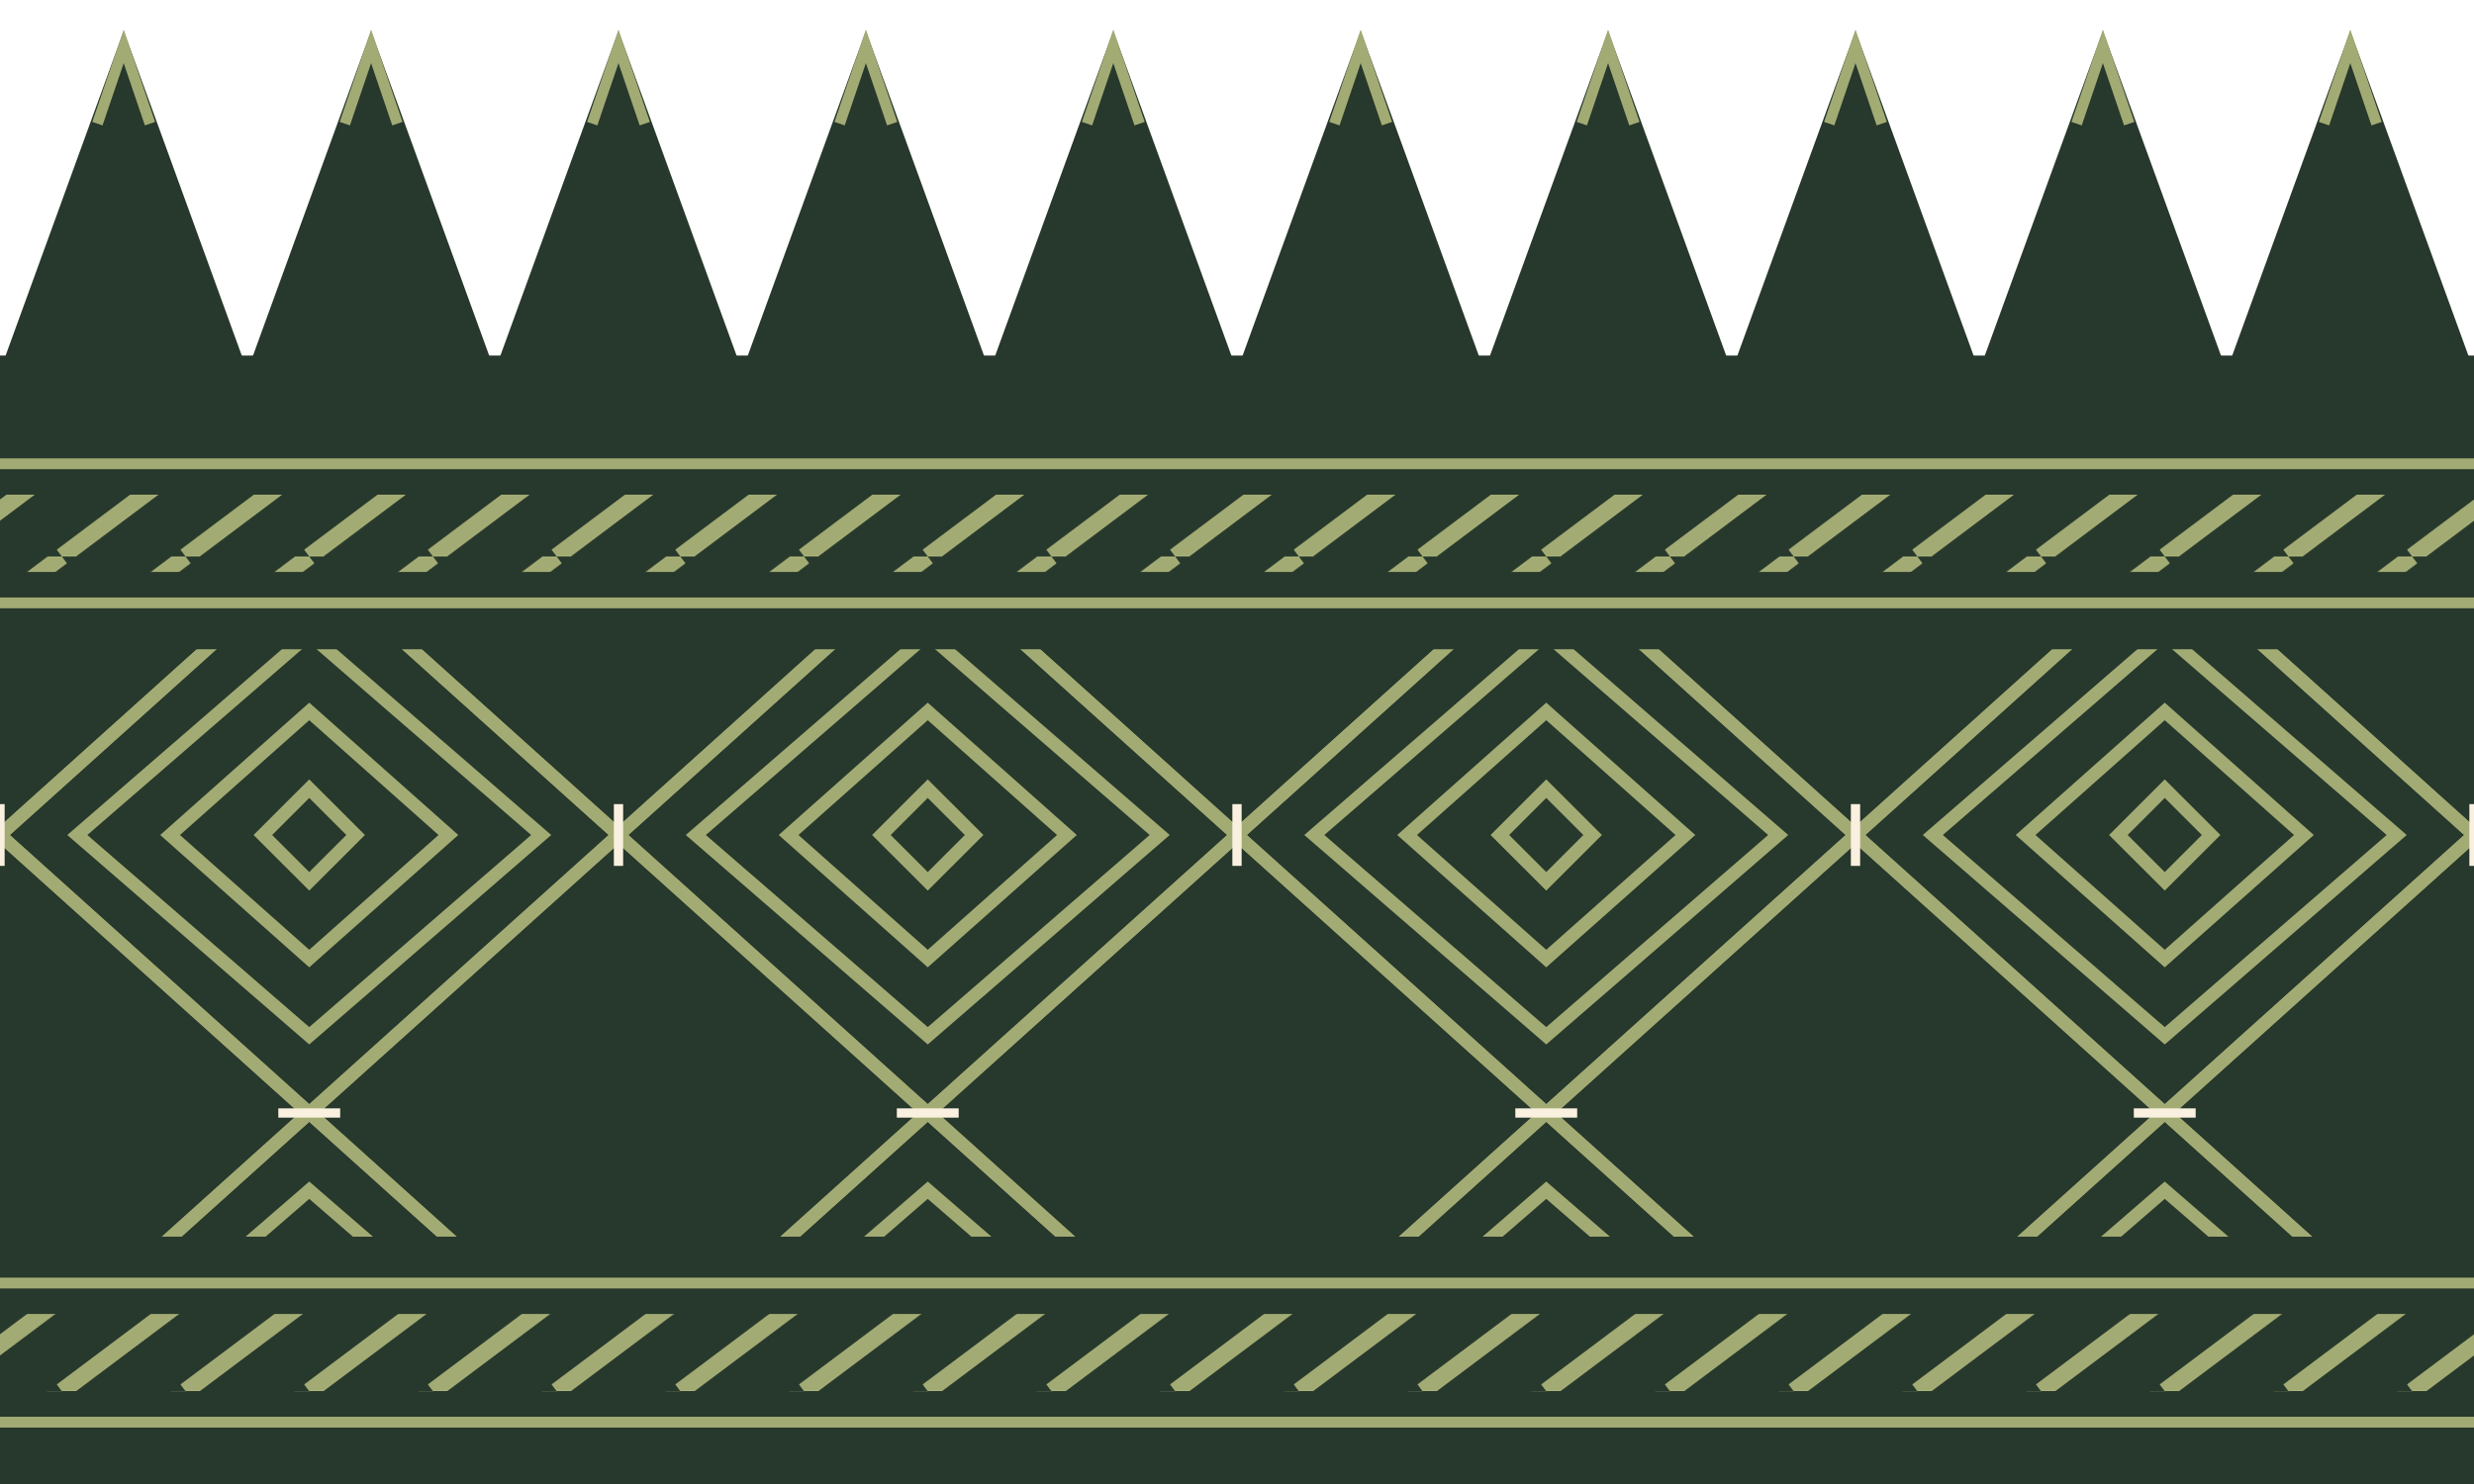
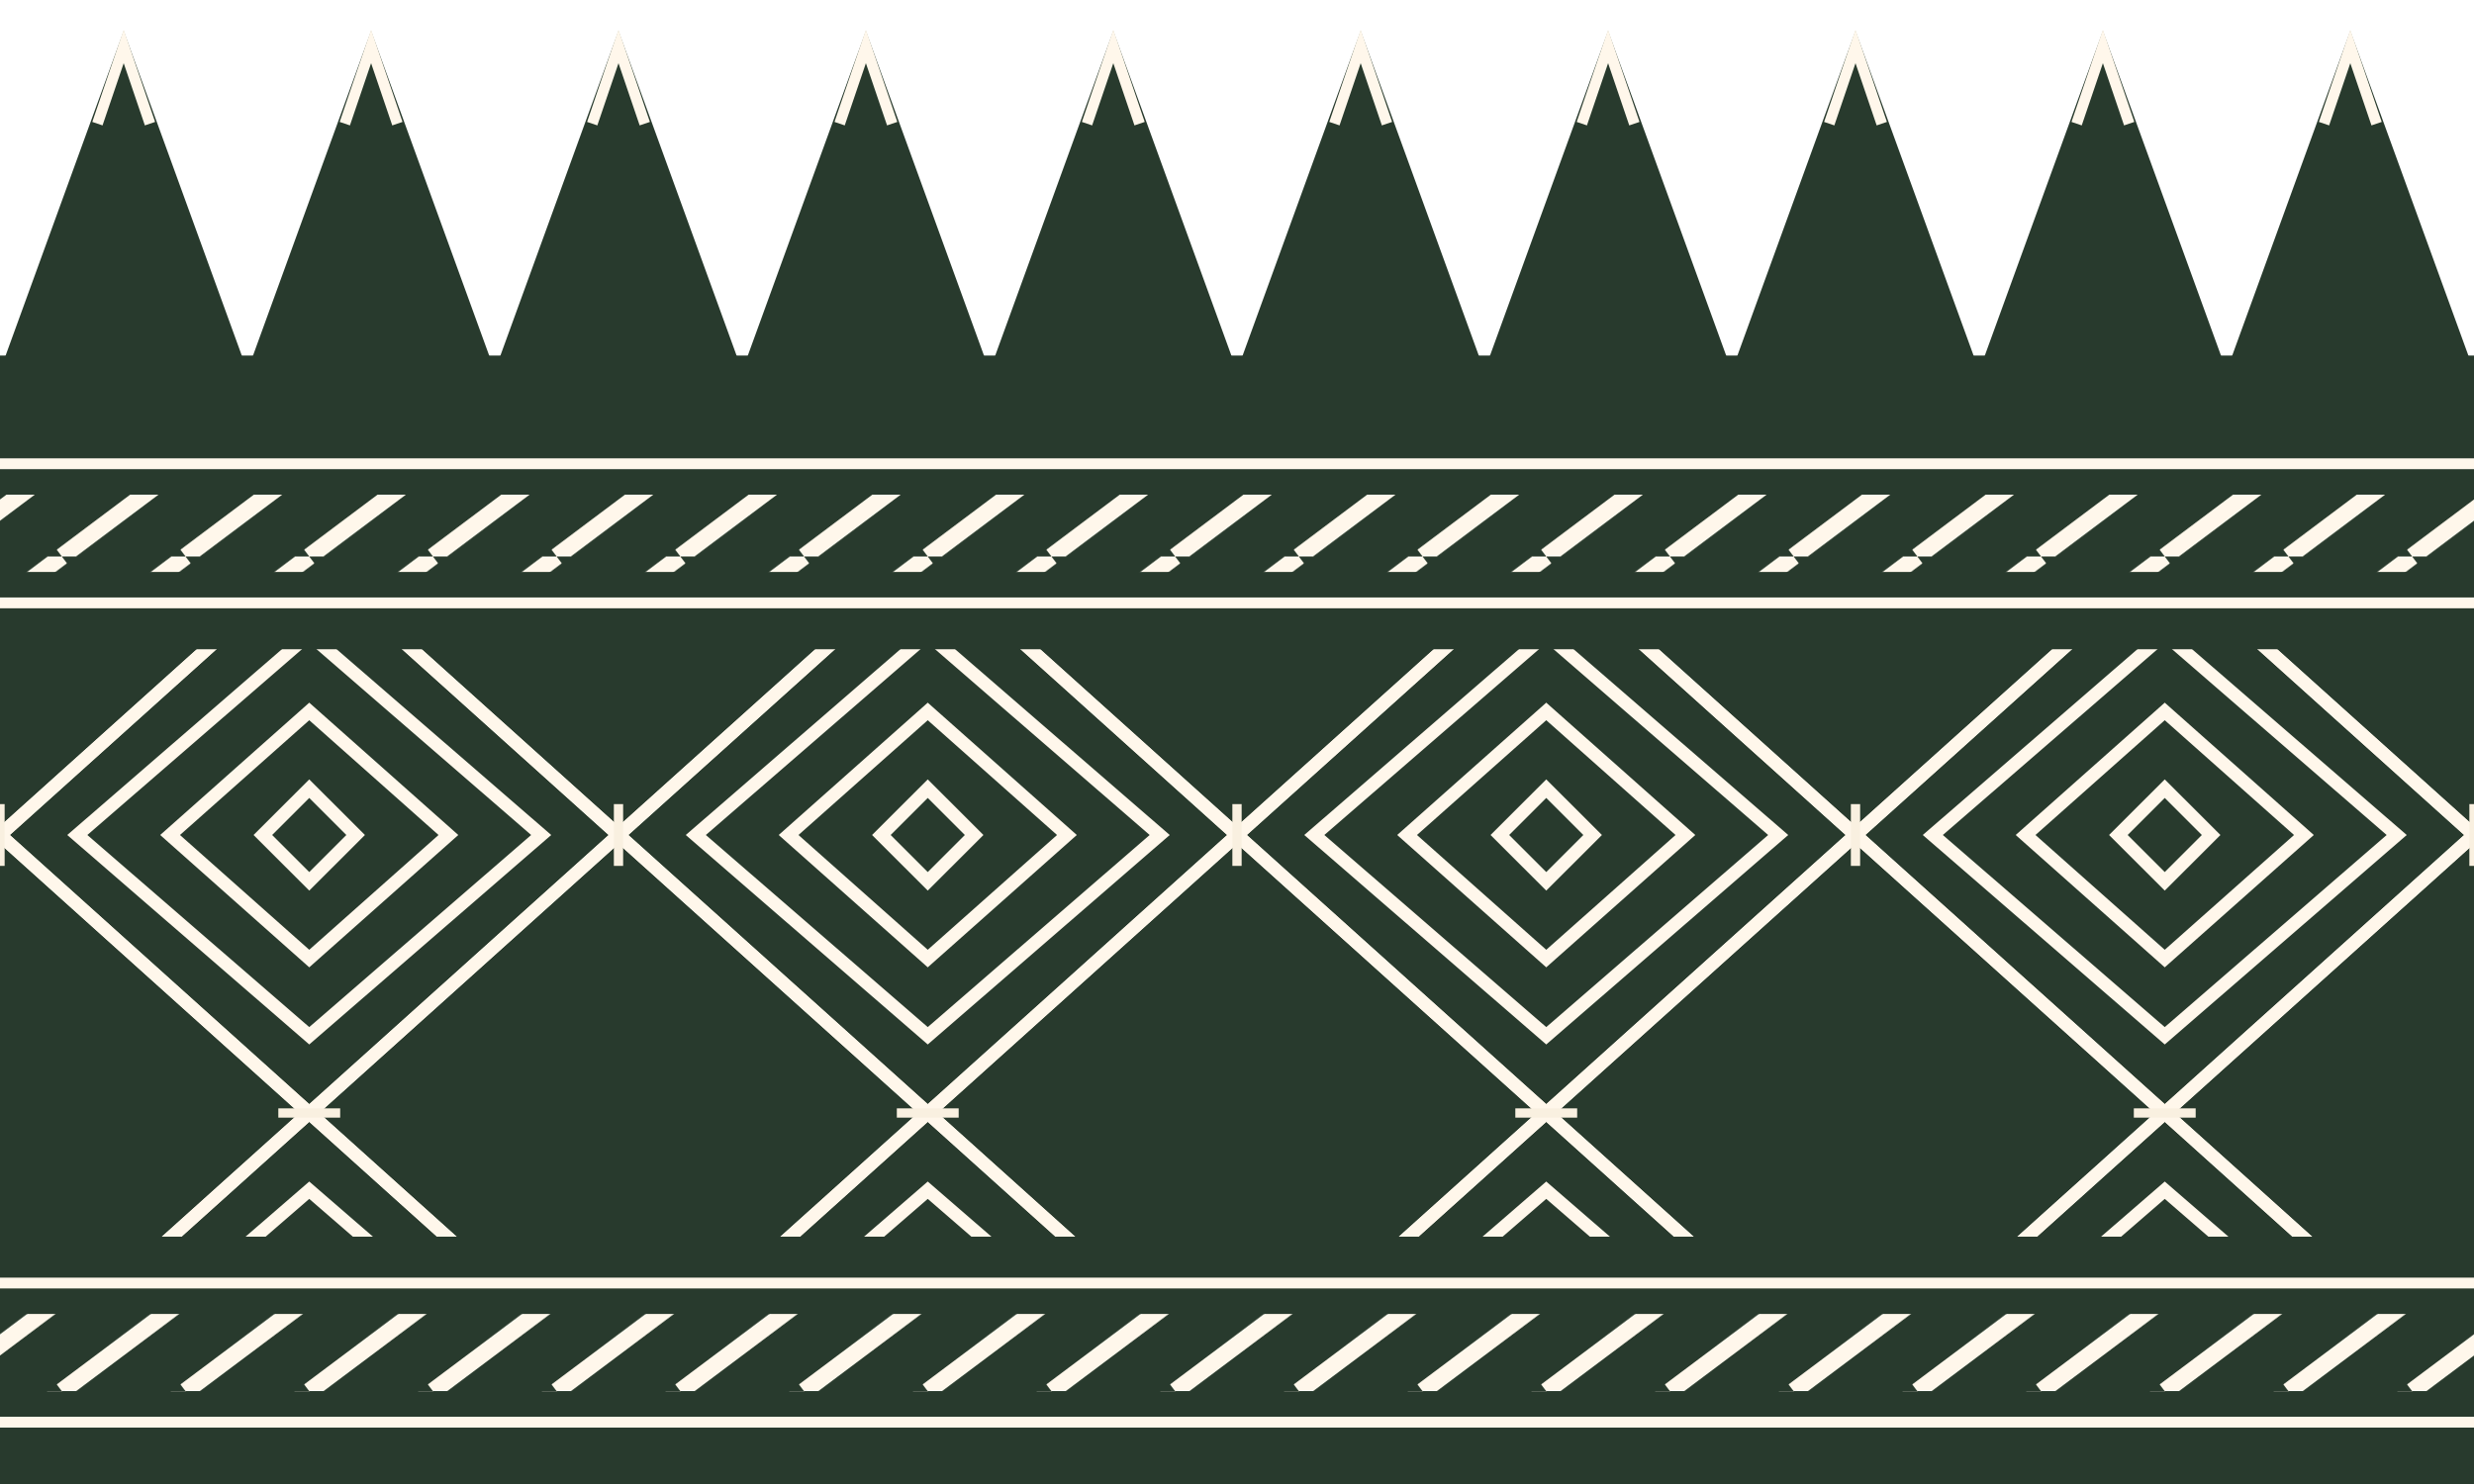
<svg xmlns="http://www.w3.org/2000/svg" width="160" height="96" viewBox="0 0 160 96">
  <defs>
    <pattern id="teeth" width="16" height="24" patternUnits="userSpaceOnUse">
-       <path d="M0 24 8 2l8 22Z" fill="#27382c" />
-       <path d="m6.3 8 1.7-5 1.7 5" fill="none" stroke="#a2ab73" stroke-width=".7" />
+       <path d="M0 24 8 2l8 22Z" fill="#283a2d" />
+       <path d="m6.3 8 1.7-5 1.7 5" fill="none" stroke="#fff7eb" stroke-width=".7" />
    </pattern>
    <pattern id="rope" width="8" height="6" patternUnits="userSpaceOnUse">
-       <path d="m-4 6 8-6M4 6l8-6" stroke="#a2ab73" stroke-width="1.1" />
+       <path d="m-4 6 8-6M4 6l8-6" stroke="#fff7eb" stroke-width="1.1" />
    </pattern>
    <pattern id="weave" width="40" height="36" patternUnits="userSpaceOnUse">
-       <g fill="none" stroke="#a2ab73" stroke-width=".85">
+       <g fill="none" stroke="#fff7eb" stroke-width=".85">
        <path d="m0 18 20-18 20 18-20 18Z" />
        <path d="m5 18 15-13 15 13-15 13Z" />
        <path d="m11 18 9-8 9 8-9 8Z" />
        <path d="m17 18 3-3 3 3-3 3Z" />
        <path d="m-20 0 20-18L20 0 0 18Zm40 0 20-18L60 0 40 18ZM-20 36 0 18l20 18L0 54Zm40 0 20-18 20 18-20 18Z" />
      </g>
      <path d="M0 16v4m40-4v4M18 0h4m-4 36h4" stroke="#f9f0e0" stroke-width=".6" />
    </pattern>
  </defs>
  <path fill="url(#teeth)" d="M0 0h160v24H0z" />
-   <path fill="#27382c" d="M0 23h160v73H0z" />
-   <path d="M0 30h160M0 39h160M0 83h160M0 92h160" stroke="#a2ab73" stroke-width=".7" />
+   <path fill="#283a2d" d="M0 23h160v73H0z" />
+   <path d="M0 30h160M0 39h160M0 83h160M0 92h160" stroke="#fff7eb" stroke-width=".7" />
  <path fill="url(#rope)" d="M0 32h160v5H0zm0 53h160v5H0z" />
  <path fill="url(#weave)" d="M0 42h160v38H0z" />
</svg>
